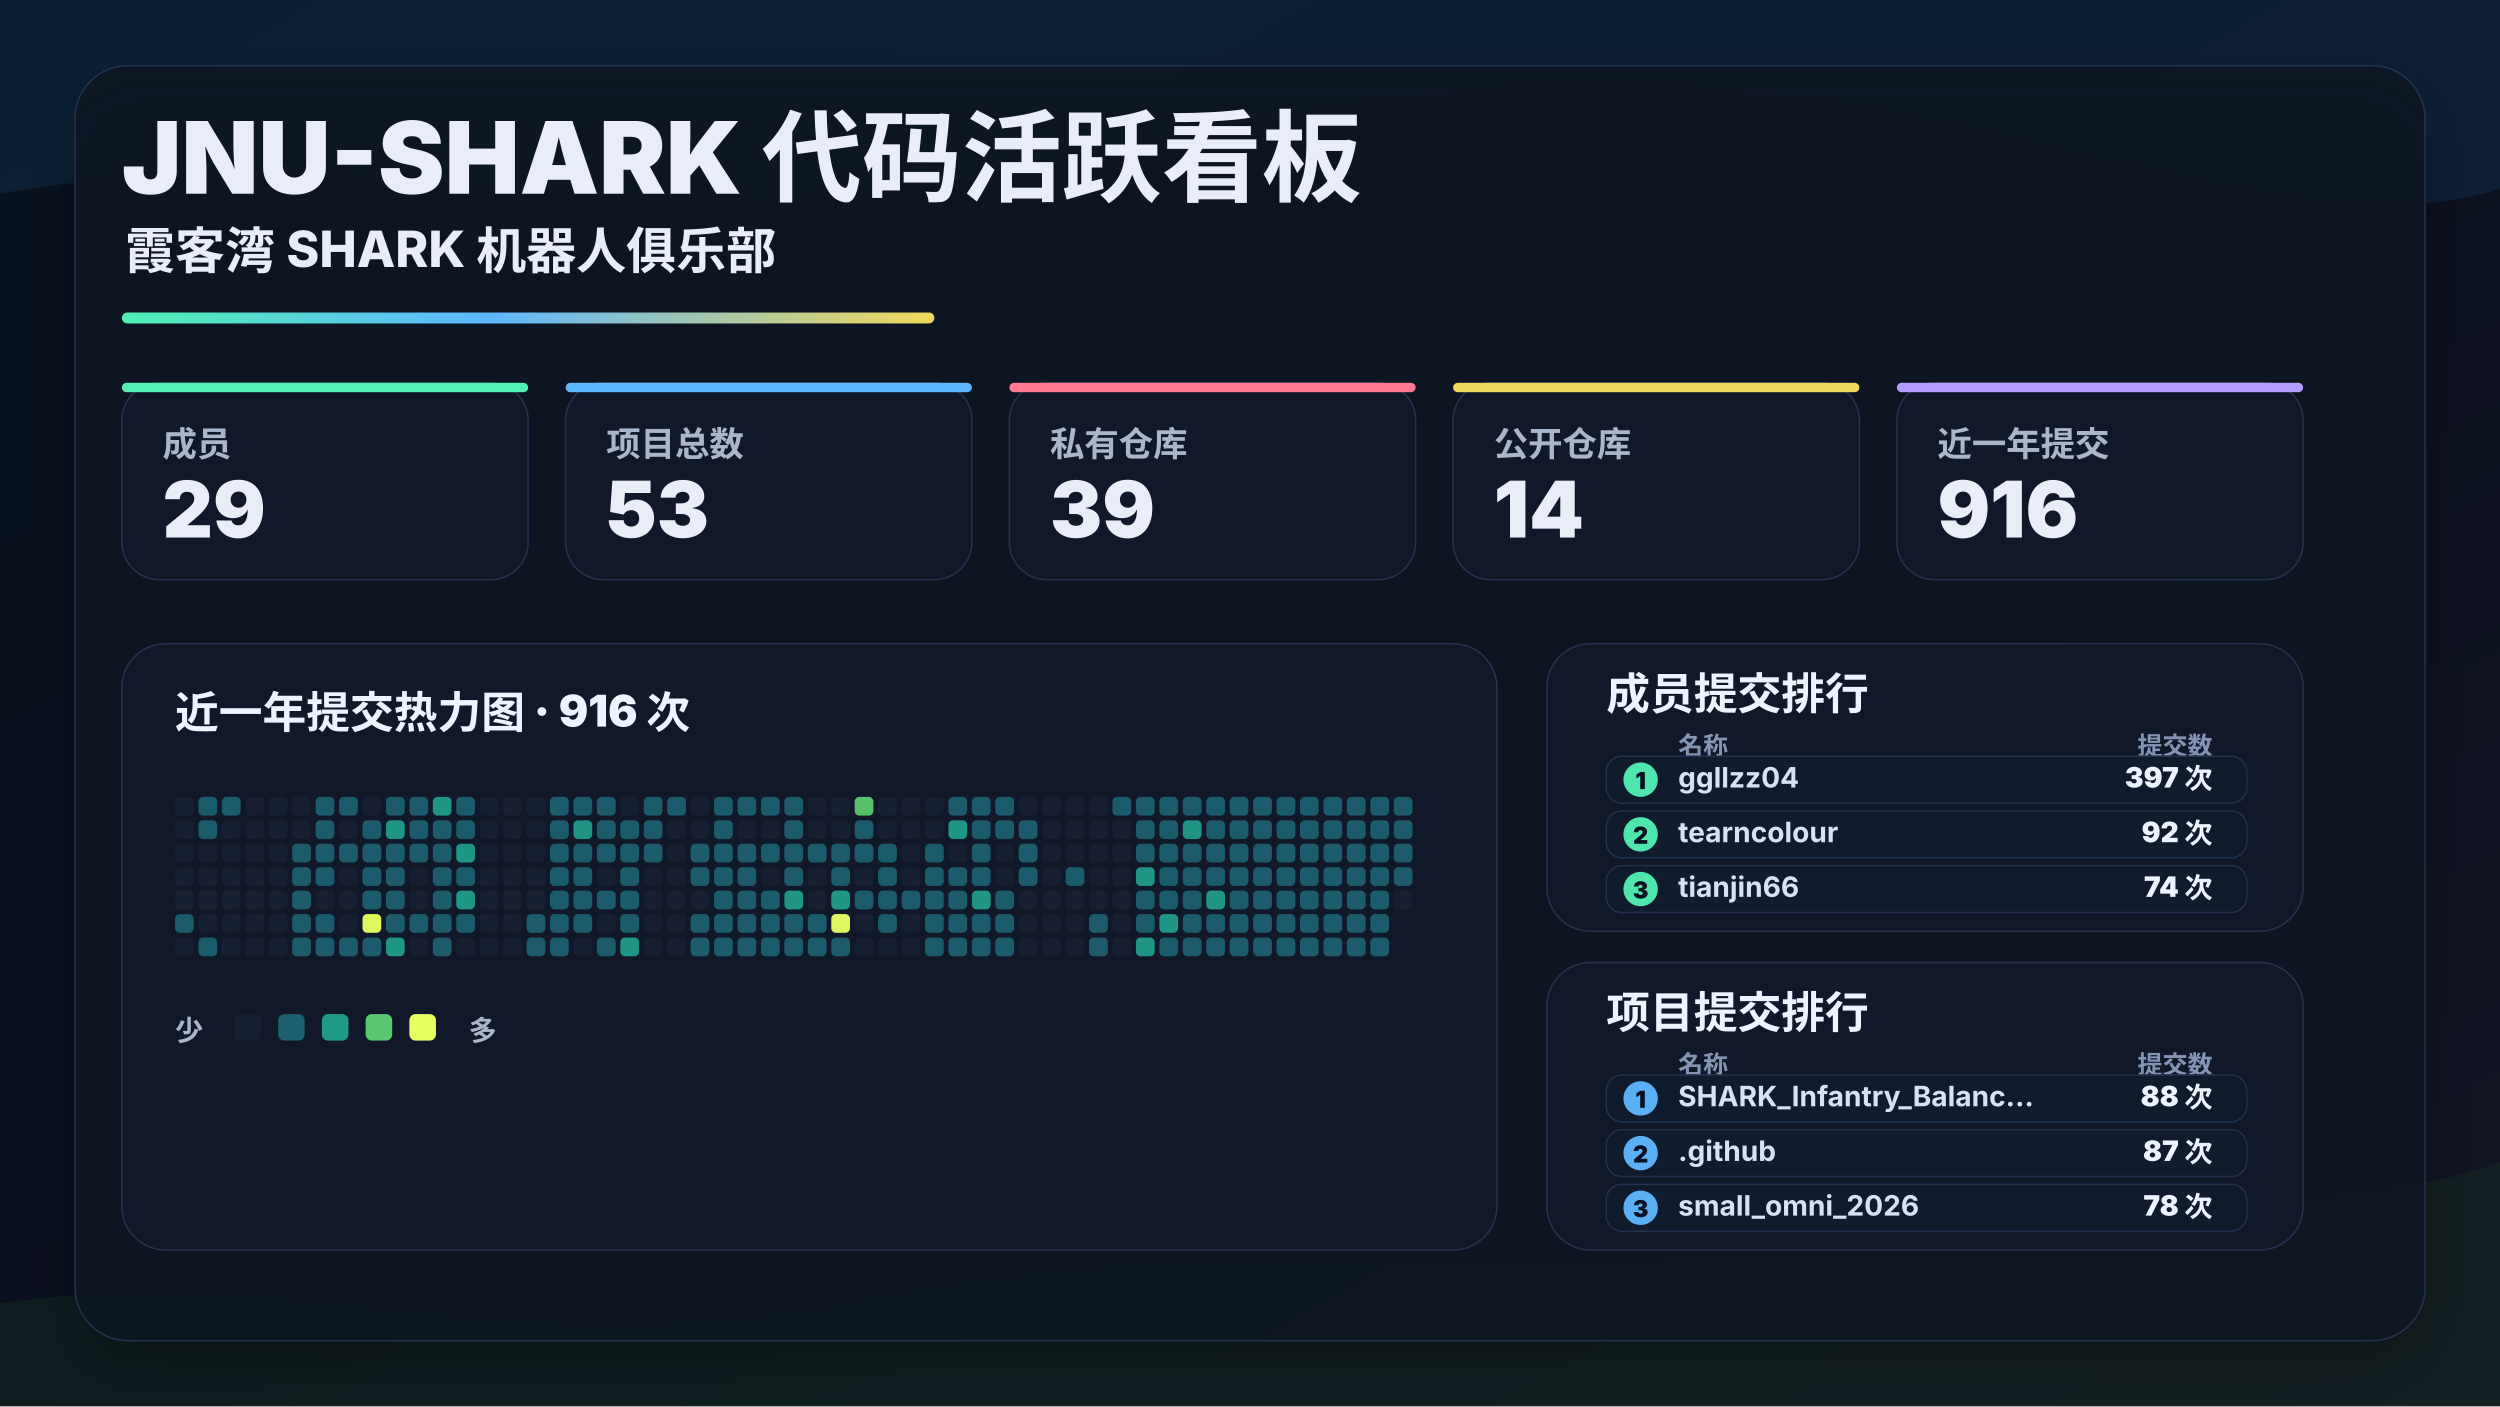
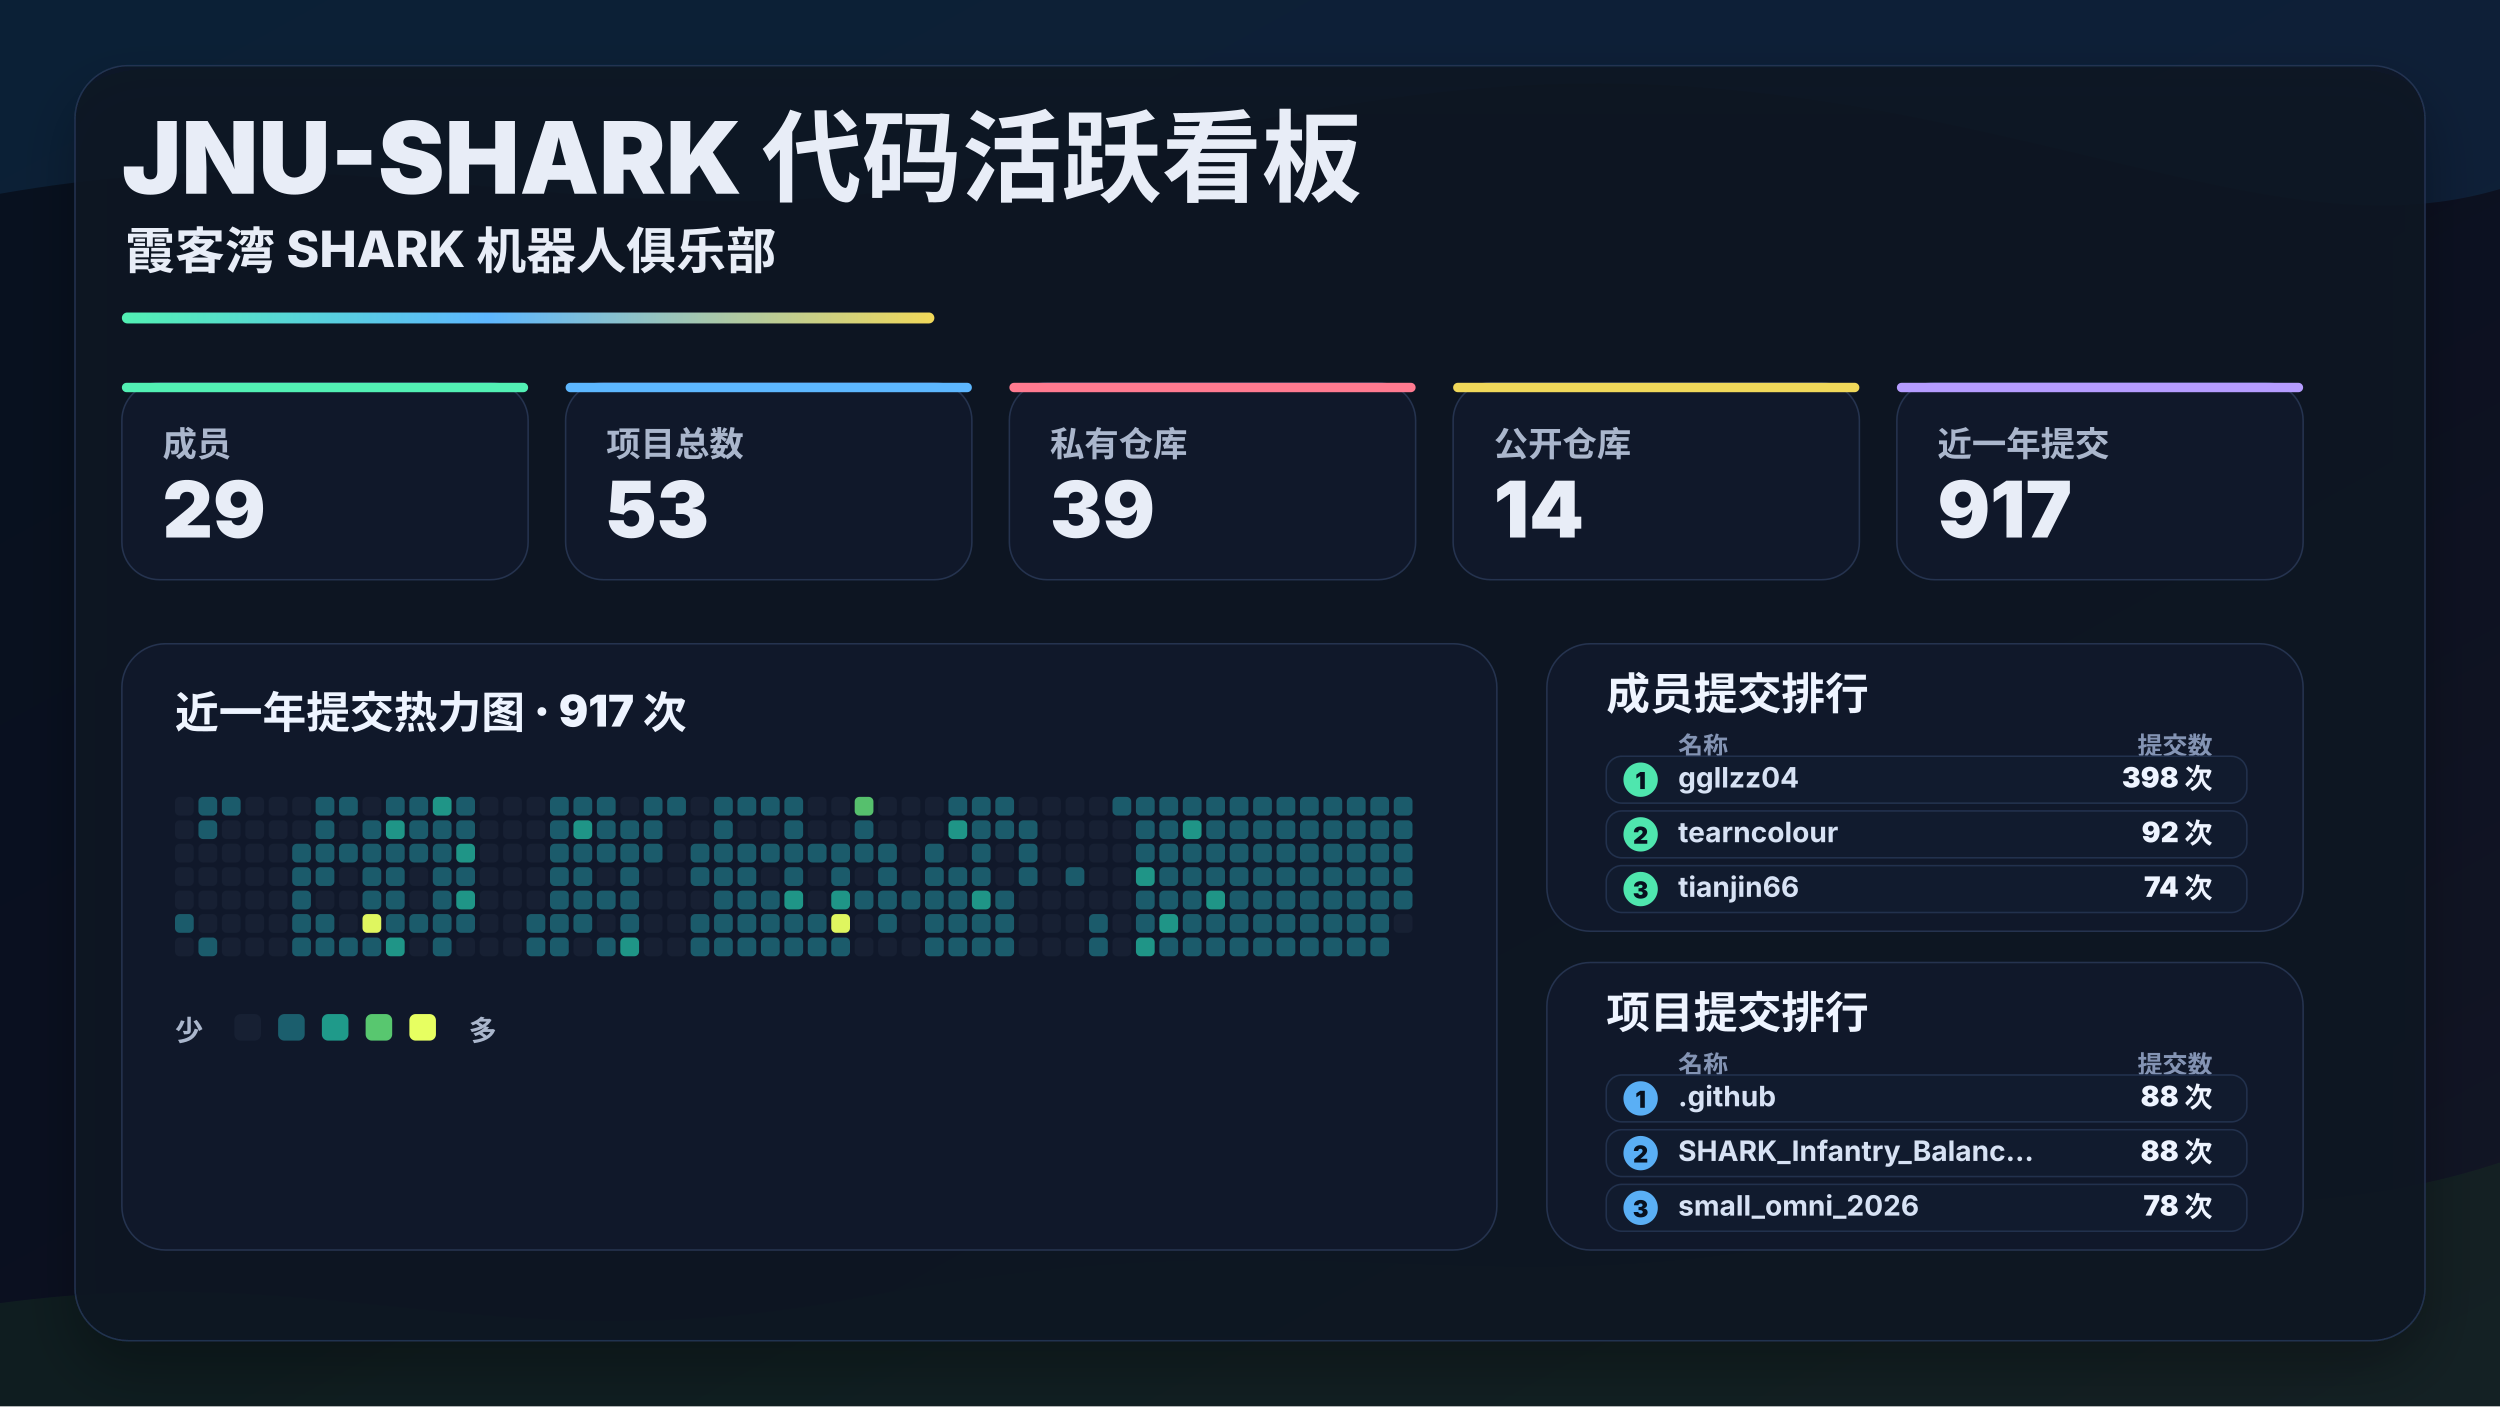
<svg xmlns="http://www.w3.org/2000/svg" width="1600" height="900" viewBox="0 0 1600 900" role="img" aria-labelledby="title desc">
  <defs>
    <linearGradient id="bg" x1="0" y1="0" x2="1" y2="1">
      <stop offset="0" stop-color="#07111f" />
      <stop offset="0.52" stop-color="#0b1020" />
      <stop offset="1" stop-color="#131625" />
    </linearGradient>
    <linearGradient id="hero" x1="0" y1="0" x2="1" y2="0">
      <stop offset="0" stop-color="#52f0b4" />
      <stop offset="0.45" stop-color="#5db7ff" />
      <stop offset="1" stop-color="#f0d85a" />
    </linearGradient>
    <filter id="softShadow" x="-10%" y="-10%" width="120%" height="120%">
      <feDropShadow dx="0" dy="18" stdDeviation="18" flood-color="#000000" flood-opacity="0.32" />
    </filter>
  </defs>
  <style>
    text { font-family: Inter, ui-sans-serif, system-ui, -apple-system, BlinkMacSystemFont, "Segoe UI", "PingFang SC", "Microsoft YaHei", sans-serif; fill: #e8edf7; }
    .title { font-size: 64px; font-weight: 900; letter-spacing: 0; }
    .subtitle { font-size: 32px; font-weight: 780; fill: #e8edf7; }
    .label { font-size: 22px; fill: #aab6cc; font-weight: 760; }
    .stat { font-size: 50px; font-weight: 900; }
    .section-title { font-size: 28px; font-weight: 860; fill: #eef4ff; }
    .table-head { font-size: 16px; fill: #8494b4; font-weight: 720; }
    .row-name { font-size: 18px; fill: #d7e2f4; font-weight: 720; }
    .row-value { font-size: 18px; fill: #eef4ff; font-weight: 860; }
    .rank { font-size: 15px; fill: #07111f; font-weight: 900; }
    .tiny { font-size: 18px; fill: #aab6cc; font-weight: 620; }
  </style>
  <rect width="1600" height="900" fill="url(#bg)" />
  <path d="M0 124 C250 80 385 160 620 114 C860 67 982 28 1220 74 C1392 108 1495 152 1600 121 L1600 0 L0 0 Z" fill="#12385c" opacity="0.38" />
  <path d="M0 834 C216 805 318 875 553 830 C835 776 935 837 1160 794 C1350 758 1464 789 1600 744 L1600 900 L0 900 Z" fill="#173622" opacity="0.36" />
  <g filter="url(#softShadow)">
    <rect x="48" y="42" width="1504" height="816" rx="34" fill="#0b1324" opacity="0.88" stroke="#263654" />
  </g>
  <text x="78" y="124" class="title">JNU-SHARK 代码活跃看板</text>
  <text x="80" y="172" class="subtitle">霞客湾 SHARK 机器人俱乐部</text>
  <rect x="78" y="200" width="520" height="7" rx="3.5" fill="url(#hero)" />
  <g>
    <rect x="78" y="245" width="260" height="126" rx="24" fill="#10182a" stroke="#25334f" />
    <rect x="78" y="245" width="260" height="6" rx="3" fill="#52f0b4" />
    <text x="104" y="292" class="label">成员</text>
    <text x="104" y="344" class="stat">29</text>
  </g>
  <g>
    <rect x="362" y="245" width="260" height="126" rx="24" fill="#10182a" stroke="#25334f" />
    <rect x="362" y="245" width="260" height="6" rx="3" fill="#5db7ff" />
    <text x="388" y="292" class="label">项目总数</text>
    <text x="388" y="344" class="stat">53</text>
  </g>
  <g>
    <rect x="646" y="245" width="260" height="126" rx="24" fill="#10182a" stroke="#25334f" />
    <rect x="646" y="245" width="260" height="6" rx="3" fill="#ff7a90" />
    <text x="672" y="292" class="label">私有仓库</text>
    <text x="672" y="344" class="stat">39</text>
  </g>
  <g>
    <rect x="930" y="245" width="260" height="126" rx="24" fill="#10182a" stroke="#25334f" />
    <rect x="930" y="245" width="260" height="6" rx="3" fill="#f0d85a" />
    <text x="956" y="292" class="label">公开仓库</text>
    <text x="956" y="344" class="stat">14</text>
  </g>
  <g>
    <rect x="1214" y="245" width="260" height="126" rx="24" fill="#10182a" stroke="#25334f" />
    <rect x="1214" y="245" width="260" height="6" rx="3" fill="#b59cff" />
    <text x="1240" y="292" class="label">近一年提交</text>
-     <text x="1240" y="344" class="stat">916</text>
+     <text x="1240" y="344" class="stat">917</text>
  </g>
  <rect x="78" y="412" width="880" height="388" rx="28" fill="#10182a" stroke="#25334f" />
-   <text x="112" y="466" class="section-title">近一年提交热力图 · 916 次</text>
+   <text x="112" y="466" class="section-title">近一年提交热力图 · 917 次</text>
  <rect x="112" y="510" width="12" height="12" rx="3" fill="#172033" opacity="0.96" />
  <rect x="112" y="525" width="12" height="12" rx="3" fill="#172033" opacity="0.96" />
  <rect x="112" y="540" width="12" height="12" rx="3" fill="#172033" opacity="0.96" />
  <rect x="112" y="555" width="12" height="12" rx="3" fill="#172033" opacity="0.96" />
  <rect x="112" y="570" width="12" height="12" rx="3" fill="#172033" opacity="0.96" />
  <rect x="112" y="585" width="12" height="12" rx="3" fill="#1b5e6d" opacity="0.96" />
  <rect x="112" y="600" width="12" height="12" rx="3" fill="#172033" opacity="0.96" />
  <rect x="127" y="510" width="12" height="12" rx="3" fill="#1b5e6d" opacity="0.96" />
  <rect x="127" y="525" width="12" height="12" rx="3" fill="#1b5e6d" opacity="0.96" />
  <rect x="127" y="540" width="12" height="12" rx="3" fill="#172033" opacity="0.96" />
  <rect x="127" y="555" width="12" height="12" rx="3" fill="#172033" opacity="0.96" />
  <rect x="127" y="570" width="12" height="12" rx="3" fill="#172033" opacity="0.96" />
  <rect x="127" y="585" width="12" height="12" rx="3" fill="#172033" opacity="0.96" />
  <rect x="127" y="600" width="12" height="12" rx="3" fill="#1b5e6d" opacity="0.96" />
  <rect x="142" y="510" width="12" height="12" rx="3" fill="#1b5e6d" opacity="0.96" />
  <rect x="142" y="525" width="12" height="12" rx="3" fill="#172033" opacity="0.96" />
  <rect x="142" y="540" width="12" height="12" rx="3" fill="#172033" opacity="0.96" />
  <rect x="142" y="555" width="12" height="12" rx="3" fill="#172033" opacity="0.96" />
  <rect x="142" y="570" width="12" height="12" rx="3" fill="#172033" opacity="0.96" />
  <rect x="142" y="585" width="12" height="12" rx="3" fill="#172033" opacity="0.96" />
  <rect x="142" y="600" width="12" height="12" rx="3" fill="#172033" opacity="0.96" />
  <rect x="157" y="510" width="12" height="12" rx="3" fill="#172033" opacity="0.96" />
  <rect x="157" y="525" width="12" height="12" rx="3" fill="#172033" opacity="0.96" />
  <rect x="157" y="540" width="12" height="12" rx="3" fill="#172033" opacity="0.96" />
  <rect x="157" y="555" width="12" height="12" rx="3" fill="#172033" opacity="0.96" />
  <rect x="157" y="570" width="12" height="12" rx="3" fill="#172033" opacity="0.96" />
  <rect x="157" y="585" width="12" height="12" rx="3" fill="#172033" opacity="0.96" />
  <rect x="157" y="600" width="12" height="12" rx="3" fill="#172033" opacity="0.96" />
  <rect x="172" y="510" width="12" height="12" rx="3" fill="#172033" opacity="0.96" />
  <rect x="172" y="525" width="12" height="12" rx="3" fill="#172033" opacity="0.96" />
  <rect x="172" y="540" width="12" height="12" rx="3" fill="#172033" opacity="0.96" />
  <rect x="172" y="555" width="12" height="12" rx="3" fill="#172033" opacity="0.96" />
  <rect x="172" y="570" width="12" height="12" rx="3" fill="#172033" opacity="0.96" />
  <rect x="172" y="585" width="12" height="12" rx="3" fill="#172033" opacity="0.96" />
  <rect x="172" y="600" width="12" height="12" rx="3" fill="#172033" opacity="0.96" />
  <rect x="187" y="510" width="12" height="12" rx="3" fill="#172033" opacity="0.96" />
  <rect x="187" y="525" width="12" height="12" rx="3" fill="#172033" opacity="0.96" />
  <rect x="187" y="540" width="12" height="12" rx="3" fill="#1b5e6d" opacity="0.96" />
  <rect x="187" y="555" width="12" height="12" rx="3" fill="#1b5e6d" opacity="0.96" />
  <rect x="187" y="570" width="12" height="12" rx="3" fill="#1b5e6d" opacity="0.96" />
  <rect x="187" y="585" width="12" height="12" rx="3" fill="#1b5e6d" opacity="0.96" />
  <rect x="187" y="600" width="12" height="12" rx="3" fill="#1b5e6d" opacity="0.96" />
  <rect x="202" y="510" width="12" height="12" rx="3" fill="#1b5e6d" opacity="0.96" />
  <rect x="202" y="525" width="12" height="12" rx="3" fill="#1b5e6d" opacity="0.96" />
  <rect x="202" y="540" width="12" height="12" rx="3" fill="#1b5e6d" opacity="0.96" />
  <rect x="202" y="555" width="12" height="12" rx="3" fill="#1b5e6d" opacity="0.96" />
  <rect x="202" y="570" width="12" height="12" rx="3" fill="#172033" opacity="0.96" />
  <rect x="202" y="585" width="12" height="12" rx="3" fill="#1b5e6d" opacity="0.96" />
  <rect x="202" y="600" width="12" height="12" rx="3" fill="#1b5e6d" opacity="0.96" />
  <rect x="217" y="510" width="12" height="12" rx="3" fill="#1b5e6d" opacity="0.96" />
  <rect x="217" y="525" width="12" height="12" rx="3" fill="#172033" opacity="0.96" />
  <rect x="217" y="540" width="12" height="12" rx="3" fill="#1b5e6d" opacity="0.96" />
  <rect x="217" y="555" width="12" height="12" rx="3" fill="#172033" opacity="0.96" />
  <rect x="217" y="570" width="12" height="12" rx="3" fill="#172033" opacity="0.96" />
  <rect x="217" y="585" width="12" height="12" rx="3" fill="#172033" opacity="0.96" />
  <rect x="217" y="600" width="12" height="12" rx="3" fill="#1b5e6d" opacity="0.96" />
  <rect x="232" y="510" width="12" height="12" rx="3" fill="#172033" opacity="0.96" />
  <rect x="232" y="525" width="12" height="12" rx="3" fill="#1b5e6d" opacity="0.96" />
  <rect x="232" y="540" width="12" height="12" rx="3" fill="#1b5e6d" opacity="0.96" />
  <rect x="232" y="555" width="12" height="12" rx="3" fill="#1b5e6d" opacity="0.96" />
  <rect x="232" y="570" width="12" height="12" rx="3" fill="#1b5e6d" opacity="0.96" />
  <rect x="232" y="585" width="12" height="12" rx="3" fill="#e7ff61" opacity="0.96" />
  <rect x="232" y="600" width="12" height="12" rx="3" fill="#1b5e6d" opacity="0.96" />
  <rect x="247" y="510" width="12" height="12" rx="3" fill="#1b5e6d" opacity="0.96" />
  <rect x="247" y="525" width="12" height="12" rx="3" fill="#1f9a8a" opacity="0.96" />
  <rect x="247" y="540" width="12" height="12" rx="3" fill="#1b5e6d" opacity="0.96" />
  <rect x="247" y="555" width="12" height="12" rx="3" fill="#1b5e6d" opacity="0.96" />
  <rect x="247" y="570" width="12" height="12" rx="3" fill="#1b5e6d" opacity="0.96" />
  <rect x="247" y="585" width="12" height="12" rx="3" fill="#1b5e6d" opacity="0.96" />
  <rect x="247" y="600" width="12" height="12" rx="3" fill="#1f9a8a" opacity="0.96" />
  <rect x="262" y="510" width="12" height="12" rx="3" fill="#1b5e6d" opacity="0.96" />
  <rect x="262" y="525" width="12" height="12" rx="3" fill="#1b5e6d" opacity="0.96" />
  <rect x="262" y="540" width="12" height="12" rx="3" fill="#1b5e6d" opacity="0.96" />
  <rect x="262" y="555" width="12" height="12" rx="3" fill="#172033" opacity="0.96" />
  <rect x="262" y="570" width="12" height="12" rx="3" fill="#172033" opacity="0.96" />
  <rect x="262" y="585" width="12" height="12" rx="3" fill="#1b5e6d" opacity="0.96" />
  <rect x="262" y="600" width="12" height="12" rx="3" fill="#172033" opacity="0.96" />
  <rect x="277" y="510" width="12" height="12" rx="3" fill="#1f9a8a" opacity="0.96" />
  <rect x="277" y="525" width="12" height="12" rx="3" fill="#1b5e6d" opacity="0.96" />
  <rect x="277" y="540" width="12" height="12" rx="3" fill="#1b5e6d" opacity="0.96" />
  <rect x="277" y="555" width="12" height="12" rx="3" fill="#1b5e6d" opacity="0.96" />
  <rect x="277" y="570" width="12" height="12" rx="3" fill="#1b5e6d" opacity="0.96" />
  <rect x="277" y="585" width="12" height="12" rx="3" fill="#1b5e6d" opacity="0.96" />
  <rect x="277" y="600" width="12" height="12" rx="3" fill="#1b5e6d" opacity="0.96" />
  <rect x="292" y="510" width="12" height="12" rx="3" fill="#1b5e6d" opacity="0.96" />
  <rect x="292" y="525" width="12" height="12" rx="3" fill="#1b5e6d" opacity="0.96" />
  <rect x="292" y="540" width="12" height="12" rx="3" fill="#1f9a8a" opacity="0.96" />
  <rect x="292" y="555" width="12" height="12" rx="3" fill="#1b5e6d" opacity="0.96" />
  <rect x="292" y="570" width="12" height="12" rx="3" fill="#1f9a8a" opacity="0.96" />
  <rect x="292" y="585" width="12" height="12" rx="3" fill="#1b5e6d" opacity="0.96" />
  <rect x="292" y="600" width="12" height="12" rx="3" fill="#172033" opacity="0.96" />
  <rect x="307" y="510" width="12" height="12" rx="3" fill="#172033" opacity="0.96" />
  <rect x="307" y="525" width="12" height="12" rx="3" fill="#172033" opacity="0.96" />
  <rect x="307" y="540" width="12" height="12" rx="3" fill="#172033" opacity="0.96" />
  <rect x="307" y="555" width="12" height="12" rx="3" fill="#172033" opacity="0.96" />
  <rect x="307" y="570" width="12" height="12" rx="3" fill="#172033" opacity="0.96" />
  <rect x="307" y="585" width="12" height="12" rx="3" fill="#172033" opacity="0.96" />
  <rect x="307" y="600" width="12" height="12" rx="3" fill="#172033" opacity="0.96" />
  <rect x="322" y="510" width="12" height="12" rx="3" fill="#172033" opacity="0.96" />
  <rect x="322" y="525" width="12" height="12" rx="3" fill="#172033" opacity="0.96" />
  <rect x="322" y="540" width="12" height="12" rx="3" fill="#172033" opacity="0.96" />
  <rect x="322" y="555" width="12" height="12" rx="3" fill="#172033" opacity="0.96" />
  <rect x="322" y="570" width="12" height="12" rx="3" fill="#172033" opacity="0.96" />
  <rect x="322" y="585" width="12" height="12" rx="3" fill="#172033" opacity="0.96" />
  <rect x="322" y="600" width="12" height="12" rx="3" fill="#172033" opacity="0.96" />
  <rect x="337" y="510" width="12" height="12" rx="3" fill="#172033" opacity="0.96" />
  <rect x="337" y="525" width="12" height="12" rx="3" fill="#172033" opacity="0.96" />
  <rect x="337" y="540" width="12" height="12" rx="3" fill="#172033" opacity="0.96" />
  <rect x="337" y="555" width="12" height="12" rx="3" fill="#172033" opacity="0.96" />
  <rect x="337" y="570" width="12" height="12" rx="3" fill="#172033" opacity="0.96" />
  <rect x="337" y="585" width="12" height="12" rx="3" fill="#1b5e6d" opacity="0.96" />
  <rect x="337" y="600" width="12" height="12" rx="3" fill="#1b5e6d" opacity="0.96" />
  <rect x="352" y="510" width="12" height="12" rx="3" fill="#1b5e6d" opacity="0.96" />
  <rect x="352" y="525" width="12" height="12" rx="3" fill="#1b5e6d" opacity="0.96" />
  <rect x="352" y="540" width="12" height="12" rx="3" fill="#1b5e6d" opacity="0.96" />
  <rect x="352" y="555" width="12" height="12" rx="3" fill="#1b5e6d" opacity="0.96" />
  <rect x="352" y="570" width="12" height="12" rx="3" fill="#1b5e6d" opacity="0.96" />
  <rect x="352" y="585" width="12" height="12" rx="3" fill="#1b5e6d" opacity="0.96" />
  <rect x="352" y="600" width="12" height="12" rx="3" fill="#1b5e6d" opacity="0.96" />
  <rect x="367" y="510" width="12" height="12" rx="3" fill="#1b5e6d" opacity="0.96" />
  <rect x="367" y="525" width="12" height="12" rx="3" fill="#1f9a8a" opacity="0.96" />
  <rect x="367" y="540" width="12" height="12" rx="3" fill="#1b5e6d" opacity="0.96" />
  <rect x="367" y="555" width="12" height="12" rx="3" fill="#1b5e6d" opacity="0.96" />
  <rect x="367" y="570" width="12" height="12" rx="3" fill="#1b5e6d" opacity="0.96" />
  <rect x="367" y="585" width="12" height="12" rx="3" fill="#1b5e6d" opacity="0.96" />
  <rect x="367" y="600" width="12" height="12" rx="3" fill="#172033" opacity="0.96" />
  <rect x="382" y="510" width="12" height="12" rx="3" fill="#1b5e6d" opacity="0.96" />
  <rect x="382" y="525" width="12" height="12" rx="3" fill="#1b5e6d" opacity="0.96" />
  <rect x="382" y="540" width="12" height="12" rx="3" fill="#1b5e6d" opacity="0.96" />
  <rect x="382" y="555" width="12" height="12" rx="3" fill="#172033" opacity="0.96" />
  <rect x="382" y="570" width="12" height="12" rx="3" fill="#1b5e6d" opacity="0.96" />
  <rect x="382" y="585" width="12" height="12" rx="3" fill="#172033" opacity="0.96" />
  <rect x="382" y="600" width="12" height="12" rx="3" fill="#1b5e6d" opacity="0.96" />
  <rect x="397" y="510" width="12" height="12" rx="3" fill="#172033" opacity="0.96" />
  <rect x="397" y="525" width="12" height="12" rx="3" fill="#1b5e6d" opacity="0.96" />
  <rect x="397" y="540" width="12" height="12" rx="3" fill="#1b5e6d" opacity="0.96" />
  <rect x="397" y="555" width="12" height="12" rx="3" fill="#1b5e6d" opacity="0.96" />
  <rect x="397" y="570" width="12" height="12" rx="3" fill="#1b5e6d" opacity="0.96" />
  <rect x="397" y="585" width="12" height="12" rx="3" fill="#1b5e6d" opacity="0.96" />
  <rect x="397" y="600" width="12" height="12" rx="3" fill="#1f9a8a" opacity="0.96" />
  <rect x="412" y="510" width="12" height="12" rx="3" fill="#1b5e6d" opacity="0.96" />
  <rect x="412" y="525" width="12" height="12" rx="3" fill="#1b5e6d" opacity="0.96" />
  <rect x="412" y="540" width="12" height="12" rx="3" fill="#1b5e6d" opacity="0.96" />
  <rect x="412" y="555" width="12" height="12" rx="3" fill="#172033" opacity="0.96" />
  <rect x="412" y="570" width="12" height="12" rx="3" fill="#172033" opacity="0.96" />
  <rect x="412" y="585" width="12" height="12" rx="3" fill="#172033" opacity="0.96" />
  <rect x="412" y="600" width="12" height="12" rx="3" fill="#172033" opacity="0.96" />
  <rect x="427" y="510" width="12" height="12" rx="3" fill="#1b5e6d" opacity="0.96" />
  <rect x="427" y="525" width="12" height="12" rx="3" fill="#172033" opacity="0.96" />
  <rect x="427" y="540" width="12" height="12" rx="3" fill="#172033" opacity="0.96" />
  <rect x="427" y="555" width="12" height="12" rx="3" fill="#172033" opacity="0.96" />
  <rect x="427" y="570" width="12" height="12" rx="3" fill="#172033" opacity="0.96" />
  <rect x="427" y="585" width="12" height="12" rx="3" fill="#172033" opacity="0.96" />
  <rect x="427" y="600" width="12" height="12" rx="3" fill="#172033" opacity="0.96" />
  <rect x="442" y="510" width="12" height="12" rx="3" fill="#172033" opacity="0.96" />
  <rect x="442" y="525" width="12" height="12" rx="3" fill="#172033" opacity="0.96" />
  <rect x="442" y="540" width="12" height="12" rx="3" fill="#1b5e6d" opacity="0.96" />
  <rect x="442" y="555" width="12" height="12" rx="3" fill="#1b5e6d" opacity="0.96" />
  <rect x="442" y="570" width="12" height="12" rx="3" fill="#172033" opacity="0.96" />
  <rect x="442" y="585" width="12" height="12" rx="3" fill="#1b5e6d" opacity="0.96" />
  <rect x="442" y="600" width="12" height="12" rx="3" fill="#1b5e6d" opacity="0.96" />
  <rect x="457" y="510" width="12" height="12" rx="3" fill="#1b5e6d" opacity="0.96" />
  <rect x="457" y="525" width="12" height="12" rx="3" fill="#1b5e6d" opacity="0.96" />
  <rect x="457" y="540" width="12" height="12" rx="3" fill="#1b5e6d" opacity="0.96" />
  <rect x="457" y="555" width="12" height="12" rx="3" fill="#1b5e6d" opacity="0.96" />
  <rect x="457" y="570" width="12" height="12" rx="3" fill="#1b5e6d" opacity="0.96" />
  <rect x="457" y="585" width="12" height="12" rx="3" fill="#1b5e6d" opacity="0.96" />
  <rect x="457" y="600" width="12" height="12" rx="3" fill="#1b5e6d" opacity="0.96" />
  <rect x="472" y="510" width="12" height="12" rx="3" fill="#1b5e6d" opacity="0.96" />
  <rect x="472" y="525" width="12" height="12" rx="3" fill="#172033" opacity="0.96" />
  <rect x="472" y="540" width="12" height="12" rx="3" fill="#1b5e6d" opacity="0.96" />
  <rect x="472" y="555" width="12" height="12" rx="3" fill="#1b5e6d" opacity="0.96" />
  <rect x="472" y="570" width="12" height="12" rx="3" fill="#1b5e6d" opacity="0.96" />
  <rect x="472" y="585" width="12" height="12" rx="3" fill="#1b5e6d" opacity="0.96" />
  <rect x="472" y="600" width="12" height="12" rx="3" fill="#1b5e6d" opacity="0.96" />
  <rect x="487" y="510" width="12" height="12" rx="3" fill="#1b5e6d" opacity="0.96" />
  <rect x="487" y="525" width="12" height="12" rx="3" fill="#172033" opacity="0.96" />
  <rect x="487" y="540" width="12" height="12" rx="3" fill="#1b5e6d" opacity="0.96" />
  <rect x="487" y="555" width="12" height="12" rx="3" fill="#172033" opacity="0.96" />
  <rect x="487" y="570" width="12" height="12" rx="3" fill="#1b5e6d" opacity="0.96" />
  <rect x="487" y="585" width="12" height="12" rx="3" fill="#1b5e6d" opacity="0.96" />
  <rect x="487" y="600" width="12" height="12" rx="3" fill="#1b5e6d" opacity="0.96" />
  <rect x="502" y="510" width="12" height="12" rx="3" fill="#1b5e6d" opacity="0.96" />
  <rect x="502" y="525" width="12" height="12" rx="3" fill="#1b5e6d" opacity="0.96" />
  <rect x="502" y="540" width="12" height="12" rx="3" fill="#1b5e6d" opacity="0.96" />
  <rect x="502" y="555" width="12" height="12" rx="3" fill="#1b5e6d" opacity="0.96" />
  <rect x="502" y="570" width="12" height="12" rx="3" fill="#1f9a8a" opacity="0.96" />
  <rect x="502" y="585" width="12" height="12" rx="3" fill="#1b5e6d" opacity="0.96" />
  <rect x="502" y="600" width="12" height="12" rx="3" fill="#1b5e6d" opacity="0.96" />
  <rect x="517" y="510" width="12" height="12" rx="3" fill="#172033" opacity="0.96" />
  <rect x="517" y="525" width="12" height="12" rx="3" fill="#172033" opacity="0.96" />
  <rect x="517" y="540" width="12" height="12" rx="3" fill="#1b5e6d" opacity="0.96" />
  <rect x="517" y="555" width="12" height="12" rx="3" fill="#172033" opacity="0.96" />
  <rect x="517" y="570" width="12" height="12" rx="3" fill="#172033" opacity="0.96" />
  <rect x="517" y="585" width="12" height="12" rx="3" fill="#1b5e6d" opacity="0.96" />
  <rect x="517" y="600" width="12" height="12" rx="3" fill="#1b5e6d" opacity="0.96" />
  <rect x="532" y="510" width="12" height="12" rx="3" fill="#172033" opacity="0.96" />
  <rect x="532" y="525" width="12" height="12" rx="3" fill="#172033" opacity="0.96" />
  <rect x="532" y="540" width="12" height="12" rx="3" fill="#1b5e6d" opacity="0.96" />
  <rect x="532" y="555" width="12" height="12" rx="3" fill="#1b5e6d" opacity="0.96" />
  <rect x="532" y="570" width="12" height="12" rx="3" fill="#1f9a8a" opacity="0.96" />
  <rect x="532" y="585" width="12" height="12" rx="3" fill="#e7ff61" opacity="0.96" />
  <rect x="532" y="600" width="12" height="12" rx="3" fill="#1b5e6d" opacity="0.96" />
  <rect x="547" y="510" width="12" height="12" rx="3" fill="#58c76f" opacity="0.96" />
  <rect x="547" y="525" width="12" height="12" rx="3" fill="#1b5e6d" opacity="0.96" />
  <rect x="547" y="540" width="12" height="12" rx="3" fill="#1b5e6d" opacity="0.96" />
  <rect x="547" y="555" width="12" height="12" rx="3" fill="#172033" opacity="0.96" />
  <rect x="547" y="570" width="12" height="12" rx="3" fill="#1b5e6d" opacity="0.96" />
  <rect x="547" y="585" width="12" height="12" rx="3" fill="#172033" opacity="0.96" />
  <rect x="547" y="600" width="12" height="12" rx="3" fill="#172033" opacity="0.96" />
  <rect x="562" y="510" width="12" height="12" rx="3" fill="#172033" opacity="0.96" />
  <rect x="562" y="525" width="12" height="12" rx="3" fill="#172033" opacity="0.96" />
  <rect x="562" y="540" width="12" height="12" rx="3" fill="#1b5e6d" opacity="0.96" />
  <rect x="562" y="555" width="12" height="12" rx="3" fill="#1b5e6d" opacity="0.96" />
  <rect x="562" y="570" width="12" height="12" rx="3" fill="#1b5e6d" opacity="0.96" />
  <rect x="562" y="585" width="12" height="12" rx="3" fill="#1b5e6d" opacity="0.96" />
  <rect x="562" y="600" width="12" height="12" rx="3" fill="#172033" opacity="0.96" />
  <rect x="577" y="510" width="12" height="12" rx="3" fill="#172033" opacity="0.96" />
  <rect x="577" y="525" width="12" height="12" rx="3" fill="#172033" opacity="0.96" />
  <rect x="577" y="540" width="12" height="12" rx="3" fill="#172033" opacity="0.96" />
  <rect x="577" y="555" width="12" height="12" rx="3" fill="#172033" opacity="0.96" />
  <rect x="577" y="570" width="12" height="12" rx="3" fill="#1b5e6d" opacity="0.96" />
  <rect x="577" y="585" width="12" height="12" rx="3" fill="#172033" opacity="0.96" />
  <rect x="577" y="600" width="12" height="12" rx="3" fill="#172033" opacity="0.96" />
  <rect x="592" y="510" width="12" height="12" rx="3" fill="#172033" opacity="0.96" />
  <rect x="592" y="525" width="12" height="12" rx="3" fill="#172033" opacity="0.96" />
  <rect x="592" y="540" width="12" height="12" rx="3" fill="#1b5e6d" opacity="0.96" />
  <rect x="592" y="555" width="12" height="12" rx="3" fill="#1b5e6d" opacity="0.96" />
  <rect x="592" y="570" width="12" height="12" rx="3" fill="#1b5e6d" opacity="0.96" />
  <rect x="592" y="585" width="12" height="12" rx="3" fill="#1b5e6d" opacity="0.96" />
  <rect x="592" y="600" width="12" height="12" rx="3" fill="#1b5e6d" opacity="0.96" />
  <rect x="607" y="510" width="12" height="12" rx="3" fill="#1b5e6d" opacity="0.96" />
  <rect x="607" y="525" width="12" height="12" rx="3" fill="#1f9a8a" opacity="0.96" />
  <rect x="607" y="540" width="12" height="12" rx="3" fill="#172033" opacity="0.96" />
  <rect x="607" y="555" width="12" height="12" rx="3" fill="#1b5e6d" opacity="0.96" />
  <rect x="607" y="570" width="12" height="12" rx="3" fill="#1b5e6d" opacity="0.96" />
  <rect x="607" y="585" width="12" height="12" rx="3" fill="#1b5e6d" opacity="0.96" />
  <rect x="607" y="600" width="12" height="12" rx="3" fill="#1b5e6d" opacity="0.96" />
  <rect x="622" y="510" width="12" height="12" rx="3" fill="#1b5e6d" opacity="0.96" />
  <rect x="622" y="525" width="12" height="12" rx="3" fill="#1b5e6d" opacity="0.96" />
  <rect x="622" y="540" width="12" height="12" rx="3" fill="#1b5e6d" opacity="0.96" />
  <rect x="622" y="555" width="12" height="12" rx="3" fill="#1b5e6d" opacity="0.96" />
  <rect x="622" y="570" width="12" height="12" rx="3" fill="#1f9a8a" opacity="0.96" />
  <rect x="622" y="585" width="12" height="12" rx="3" fill="#1b5e6d" opacity="0.96" />
  <rect x="622" y="600" width="12" height="12" rx="3" fill="#1b5e6d" opacity="0.96" />
  <rect x="637" y="510" width="12" height="12" rx="3" fill="#1b5e6d" opacity="0.96" />
  <rect x="637" y="525" width="12" height="12" rx="3" fill="#1b5e6d" opacity="0.96" />
  <rect x="637" y="540" width="12" height="12" rx="3" fill="#172033" opacity="0.96" />
  <rect x="637" y="555" width="12" height="12" rx="3" fill="#172033" opacity="0.96" />
  <rect x="637" y="570" width="12" height="12" rx="3" fill="#1b5e6d" opacity="0.96" />
  <rect x="637" y="585" width="12" height="12" rx="3" fill="#1b5e6d" opacity="0.96" />
  <rect x="637" y="600" width="12" height="12" rx="3" fill="#1b5e6d" opacity="0.96" />
  <rect x="652" y="510" width="12" height="12" rx="3" fill="#172033" opacity="0.96" />
  <rect x="652" y="525" width="12" height="12" rx="3" fill="#1b5e6d" opacity="0.96" />
  <rect x="652" y="540" width="12" height="12" rx="3" fill="#1b5e6d" opacity="0.96" />
  <rect x="652" y="555" width="12" height="12" rx="3" fill="#1b5e6d" opacity="0.96" />
  <rect x="652" y="570" width="12" height="12" rx="3" fill="#172033" opacity="0.96" />
  <rect x="652" y="585" width="12" height="12" rx="3" fill="#172033" opacity="0.96" />
  <rect x="652" y="600" width="12" height="12" rx="3" fill="#172033" opacity="0.96" />
  <rect x="667" y="510" width="12" height="12" rx="3" fill="#172033" opacity="0.96" />
  <rect x="667" y="525" width="12" height="12" rx="3" fill="#172033" opacity="0.96" />
  <rect x="667" y="540" width="12" height="12" rx="3" fill="#172033" opacity="0.96" />
  <rect x="667" y="555" width="12" height="12" rx="3" fill="#172033" opacity="0.96" />
  <rect x="667" y="570" width="12" height="12" rx="3" fill="#172033" opacity="0.96" />
  <rect x="667" y="585" width="12" height="12" rx="3" fill="#172033" opacity="0.96" />
  <rect x="667" y="600" width="12" height="12" rx="3" fill="#172033" opacity="0.96" />
  <rect x="682" y="510" width="12" height="12" rx="3" fill="#172033" opacity="0.96" />
  <rect x="682" y="525" width="12" height="12" rx="3" fill="#172033" opacity="0.96" />
  <rect x="682" y="540" width="12" height="12" rx="3" fill="#172033" opacity="0.96" />
  <rect x="682" y="555" width="12" height="12" rx="3" fill="#1b5e6d" opacity="0.96" />
  <rect x="682" y="570" width="12" height="12" rx="3" fill="#172033" opacity="0.96" />
  <rect x="682" y="585" width="12" height="12" rx="3" fill="#172033" opacity="0.96" />
  <rect x="682" y="600" width="12" height="12" rx="3" fill="#172033" opacity="0.96" />
  <rect x="697" y="510" width="12" height="12" rx="3" fill="#172033" opacity="0.96" />
  <rect x="697" y="525" width="12" height="12" rx="3" fill="#172033" opacity="0.96" />
  <rect x="697" y="540" width="12" height="12" rx="3" fill="#172033" opacity="0.96" />
  <rect x="697" y="555" width="12" height="12" rx="3" fill="#172033" opacity="0.96" />
  <rect x="697" y="570" width="12" height="12" rx="3" fill="#172033" opacity="0.96" />
  <rect x="697" y="585" width="12" height="12" rx="3" fill="#1b5e6d" opacity="0.96" />
  <rect x="697" y="600" width="12" height="12" rx="3" fill="#1b5e6d" opacity="0.96" />
  <rect x="712" y="510" width="12" height="12" rx="3" fill="#1b5e6d" opacity="0.96" />
  <rect x="712" y="525" width="12" height="12" rx="3" fill="#172033" opacity="0.96" />
  <rect x="712" y="540" width="12" height="12" rx="3" fill="#172033" opacity="0.96" />
  <rect x="712" y="555" width="12" height="12" rx="3" fill="#172033" opacity="0.96" />
  <rect x="712" y="570" width="12" height="12" rx="3" fill="#172033" opacity="0.96" />
  <rect x="712" y="585" width="12" height="12" rx="3" fill="#172033" opacity="0.96" />
  <rect x="712" y="600" width="12" height="12" rx="3" fill="#172033" opacity="0.96" />
  <rect x="727" y="510" width="12" height="12" rx="3" fill="#1b5e6d" opacity="0.96" />
  <rect x="727" y="525" width="12" height="12" rx="3" fill="#1b5e6d" opacity="0.96" />
  <rect x="727" y="540" width="12" height="12" rx="3" fill="#1b5e6d" opacity="0.96" />
  <rect x="727" y="555" width="12" height="12" rx="3" fill="#1f9a8a" opacity="0.96" />
  <rect x="727" y="570" width="12" height="12" rx="3" fill="#1b5e6d" opacity="0.96" />
  <rect x="727" y="585" width="12" height="12" rx="3" fill="#1b5e6d" opacity="0.96" />
  <rect x="727" y="600" width="12" height="12" rx="3" fill="#1f9a8a" opacity="0.96" />
  <rect x="742" y="510" width="12" height="12" rx="3" fill="#1b5e6d" opacity="0.96" />
  <rect x="742" y="525" width="12" height="12" rx="3" fill="#1b5e6d" opacity="0.96" />
  <rect x="742" y="540" width="12" height="12" rx="3" fill="#1b5e6d" opacity="0.96" />
  <rect x="742" y="555" width="12" height="12" rx="3" fill="#1b5e6d" opacity="0.96" />
  <rect x="742" y="570" width="12" height="12" rx="3" fill="#1b5e6d" opacity="0.96" />
  <rect x="742" y="585" width="12" height="12" rx="3" fill="#1f9a8a" opacity="0.96" />
  <rect x="742" y="600" width="12" height="12" rx="3" fill="#1b5e6d" opacity="0.96" />
  <rect x="757" y="510" width="12" height="12" rx="3" fill="#1b5e6d" opacity="0.96" />
  <rect x="757" y="525" width="12" height="12" rx="3" fill="#1f9a8a" opacity="0.96" />
  <rect x="757" y="540" width="12" height="12" rx="3" fill="#1b5e6d" opacity="0.96" />
  <rect x="757" y="555" width="12" height="12" rx="3" fill="#1b5e6d" opacity="0.96" />
  <rect x="757" y="570" width="12" height="12" rx="3" fill="#1b5e6d" opacity="0.96" />
  <rect x="757" y="585" width="12" height="12" rx="3" fill="#1b5e6d" opacity="0.96" />
  <rect x="757" y="600" width="12" height="12" rx="3" fill="#1b5e6d" opacity="0.96" />
  <rect x="772" y="510" width="12" height="12" rx="3" fill="#1b5e6d" opacity="0.96" />
  <rect x="772" y="525" width="12" height="12" rx="3" fill="#1b5e6d" opacity="0.96" />
  <rect x="772" y="540" width="12" height="12" rx="3" fill="#1b5e6d" opacity="0.96" />
  <rect x="772" y="555" width="12" height="12" rx="3" fill="#1b5e6d" opacity="0.96" />
  <rect x="772" y="570" width="12" height="12" rx="3" fill="#1f9a8a" opacity="0.96" />
  <rect x="772" y="585" width="12" height="12" rx="3" fill="#1b5e6d" opacity="0.96" />
  <rect x="772" y="600" width="12" height="12" rx="3" fill="#1b5e6d" opacity="0.96" />
  <rect x="787" y="510" width="12" height="12" rx="3" fill="#1b5e6d" opacity="0.96" />
  <rect x="787" y="525" width="12" height="12" rx="3" fill="#1b5e6d" opacity="0.96" />
  <rect x="787" y="540" width="12" height="12" rx="3" fill="#1b5e6d" opacity="0.96" />
  <rect x="787" y="555" width="12" height="12" rx="3" fill="#1b5e6d" opacity="0.96" />
  <rect x="787" y="570" width="12" height="12" rx="3" fill="#1b5e6d" opacity="0.96" />
  <rect x="787" y="585" width="12" height="12" rx="3" fill="#1b5e6d" opacity="0.96" />
  <rect x="787" y="600" width="12" height="12" rx="3" fill="#1b5e6d" opacity="0.96" />
  <rect x="802" y="510" width="12" height="12" rx="3" fill="#1b5e6d" opacity="0.96" />
  <rect x="802" y="525" width="12" height="12" rx="3" fill="#1b5e6d" opacity="0.96" />
  <rect x="802" y="540" width="12" height="12" rx="3" fill="#1b5e6d" opacity="0.96" />
  <rect x="802" y="555" width="12" height="12" rx="3" fill="#1b5e6d" opacity="0.96" />
  <rect x="802" y="570" width="12" height="12" rx="3" fill="#1b5e6d" opacity="0.96" />
  <rect x="802" y="585" width="12" height="12" rx="3" fill="#1b5e6d" opacity="0.96" />
  <rect x="802" y="600" width="12" height="12" rx="3" fill="#1b5e6d" opacity="0.96" />
  <rect x="817" y="510" width="12" height="12" rx="3" fill="#1b5e6d" opacity="0.96" />
  <rect x="817" y="525" width="12" height="12" rx="3" fill="#1b5e6d" opacity="0.96" />
  <rect x="817" y="540" width="12" height="12" rx="3" fill="#1b5e6d" opacity="0.96" />
  <rect x="817" y="555" width="12" height="12" rx="3" fill="#1b5e6d" opacity="0.96" />
  <rect x="817" y="570" width="12" height="12" rx="3" fill="#1b5e6d" opacity="0.96" />
  <rect x="817" y="585" width="12" height="12" rx="3" fill="#1b5e6d" opacity="0.96" />
  <rect x="817" y="600" width="12" height="12" rx="3" fill="#1b5e6d" opacity="0.96" />
  <rect x="832" y="510" width="12" height="12" rx="3" fill="#1b5e6d" opacity="0.96" />
  <rect x="832" y="525" width="12" height="12" rx="3" fill="#1b5e6d" opacity="0.96" />
  <rect x="832" y="540" width="12" height="12" rx="3" fill="#1b5e6d" opacity="0.96" />
  <rect x="832" y="555" width="12" height="12" rx="3" fill="#1b5e6d" opacity="0.96" />
  <rect x="832" y="570" width="12" height="12" rx="3" fill="#1b5e6d" opacity="0.96" />
  <rect x="832" y="585" width="12" height="12" rx="3" fill="#1b5e6d" opacity="0.96" />
  <rect x="832" y="600" width="12" height="12" rx="3" fill="#1b5e6d" opacity="0.96" />
  <rect x="847" y="510" width="12" height="12" rx="3" fill="#1b5e6d" opacity="0.96" />
  <rect x="847" y="525" width="12" height="12" rx="3" fill="#1b5e6d" opacity="0.96" />
  <rect x="847" y="540" width="12" height="12" rx="3" fill="#1b5e6d" opacity="0.96" />
  <rect x="847" y="555" width="12" height="12" rx="3" fill="#1b5e6d" opacity="0.96" />
  <rect x="847" y="570" width="12" height="12" rx="3" fill="#1b5e6d" opacity="0.96" />
  <rect x="847" y="585" width="12" height="12" rx="3" fill="#1b5e6d" opacity="0.96" />
  <rect x="847" y="600" width="12" height="12" rx="3" fill="#1b5e6d" opacity="0.96" />
  <rect x="862" y="510" width="12" height="12" rx="3" fill="#1b5e6d" opacity="0.96" />
  <rect x="862" y="525" width="12" height="12" rx="3" fill="#1b5e6d" opacity="0.96" />
  <rect x="862" y="540" width="12" height="12" rx="3" fill="#1b5e6d" opacity="0.96" />
  <rect x="862" y="555" width="12" height="12" rx="3" fill="#1b5e6d" opacity="0.96" />
  <rect x="862" y="570" width="12" height="12" rx="3" fill="#1b5e6d" opacity="0.96" />
  <rect x="862" y="585" width="12" height="12" rx="3" fill="#1b5e6d" opacity="0.96" />
  <rect x="862" y="600" width="12" height="12" rx="3" fill="#1b5e6d" opacity="0.96" />
  <rect x="877" y="510" width="12" height="12" rx="3" fill="#1b5e6d" opacity="0.96" />
  <rect x="877" y="525" width="12" height="12" rx="3" fill="#1b5e6d" opacity="0.96" />
  <rect x="877" y="540" width="12" height="12" rx="3" fill="#1b5e6d" opacity="0.96" />
  <rect x="877" y="555" width="12" height="12" rx="3" fill="#1b5e6d" opacity="0.96" />
  <rect x="877" y="570" width="12" height="12" rx="3" fill="#1b5e6d" opacity="0.96" />
  <rect x="877" y="585" width="12" height="12" rx="3" fill="#1b5e6d" opacity="0.96" />
  <rect x="877" y="600" width="12" height="12" rx="3" fill="#1b5e6d" opacity="0.96" />
  <rect x="892" y="510" width="12" height="12" rx="3" fill="#1b5e6d" opacity="0.96" />
  <rect x="892" y="525" width="12" height="12" rx="3" fill="#1b5e6d" opacity="0.96" />
  <rect x="892" y="540" width="12" height="12" rx="3" fill="#1b5e6d" opacity="0.96" />
  <rect x="892" y="555" width="12" height="12" rx="3" fill="#1b5e6d" opacity="0.96" />
-   <rect x="892" y="570" width="12" height="12" rx="3" fill="#172033" opacity="0.96" />
+   <rect x="892" y="570" width="12" height="12" rx="3" fill="#1b5e6d" opacity="0.96" />
+   <rect x="892" y="585" width="12" height="12" rx="3" fill="#172033" opacity="0.96" />
  <text x="112" y="666" class="tiny">少</text>
  <rect x="150" y="649" width="17" height="17" rx="4" fill="#172033" />
  <rect x="178" y="649" width="17" height="17" rx="4" fill="#1b5e6d" />
  <rect x="206" y="649" width="17" height="17" rx="4" fill="#1f9a8a" />
  <rect x="234" y="649" width="17" height="17" rx="4" fill="#58c76f" />
  <rect x="262" y="649" width="17" height="17" rx="4" fill="#e7ff61" />
  <text x="300" y="666" class="tiny">多</text>
  <rect x="990" y="412" width="484" height="184" rx="28" fill="#10182a" stroke="#25334f" />
  <text x="1028" y="454" class="section-title">成员提交排行</text>
  <text x="1074" y="483" class="table-head">名称</text>
  <text x="1416" y="483" class="table-head" text-anchor="end">提交数</text>
  <g>
    <rect x="1028" y="484" width="410" height="30" rx="10" fill="#111b2e" stroke="#22314d" />
    <circle cx="1050" cy="499" r="11" fill="#52f0b4" opacity="0.95" />
    <text x="1050" y="505" class="rank" text-anchor="middle">1</text>
    <text x="1074" y="504" class="row-name">ggllzz04</text>
-     <text x="1416" y="504" class="row-value" text-anchor="end">397 次</text>
+     <text x="1416" y="504" class="row-value" text-anchor="end">398 次</text>
  </g>
  <g>
    <rect x="1028" y="519" width="410" height="30" rx="10" fill="#111b2e" stroke="#22314d" />
    <circle cx="1050" cy="534" r="11" fill="#52f0b4" opacity="0.95" />
    <text x="1050" y="540" class="rank" text-anchor="middle">2</text>
    <text x="1074" y="539" class="row-name">tearncolour</text>
    <text x="1416" y="539" class="row-value" text-anchor="end">92 次</text>
  </g>
  <g>
    <rect x="1028" y="554" width="410" height="30" rx="10" fill="#111b2e" stroke="#22314d" />
    <circle cx="1050" cy="569" r="11" fill="#52f0b4" opacity="0.95" />
    <text x="1050" y="575" class="rank" text-anchor="middle">3</text>
    <text x="1074" y="574" class="row-name">tianjin66</text>
    <text x="1416" y="574" class="row-value" text-anchor="end">74 次</text>
  </g>
  <rect x="990" y="616" width="484" height="184" rx="28" fill="#10182a" stroke="#25334f" />
  <text x="1028" y="658" class="section-title">项目提交排行</text>
  <text x="1074" y="687" class="table-head">名称</text>
  <text x="1416" y="687" class="table-head" text-anchor="end">提交数</text>
  <g>
    <rect x="1028" y="688" width="410" height="30" rx="10" fill="#111b2e" stroke="#22314d" />
    <circle cx="1050" cy="703" r="11" fill="#5db7ff" opacity="0.95" />
    <text x="1050" y="709" class="rank" text-anchor="middle">1</text>
-     <text x="1074" y="708" class="row-name">SHARK_Infantry_Balanc...</text>
+     <text x="1074" y="708" class="row-name">.github</text>
    <text x="1416" y="708" class="row-value" text-anchor="end">88 次</text>
  </g>
  <g>
    <rect x="1028" y="723" width="410" height="30" rx="10" fill="#111b2e" stroke="#22314d" />
    <circle cx="1050" cy="738" r="11" fill="#5db7ff" opacity="0.95" />
    <text x="1050" y="744" class="rank" text-anchor="middle">2</text>
-     <text x="1074" y="743" class="row-name">.github</text>
-     <text x="1416" y="743" class="row-value" text-anchor="end">87 次</text>
+     <text x="1074" y="743" class="row-name">SHARK_Infantry_Balanc...</text>
+     <text x="1416" y="743" class="row-value" text-anchor="end">88 次</text>
  </g>
  <g>
    <rect x="1028" y="758" width="410" height="30" rx="10" fill="#111b2e" stroke="#22314d" />
    <circle cx="1050" cy="773" r="11" fill="#5db7ff" opacity="0.95" />
    <text x="1050" y="779" class="rank" text-anchor="middle">3</text>
    <text x="1074" y="778" class="row-name">small_omni_2026</text>
    <text x="1416" y="778" class="row-value" text-anchor="end">78 次</text>
  </g>
</svg>
